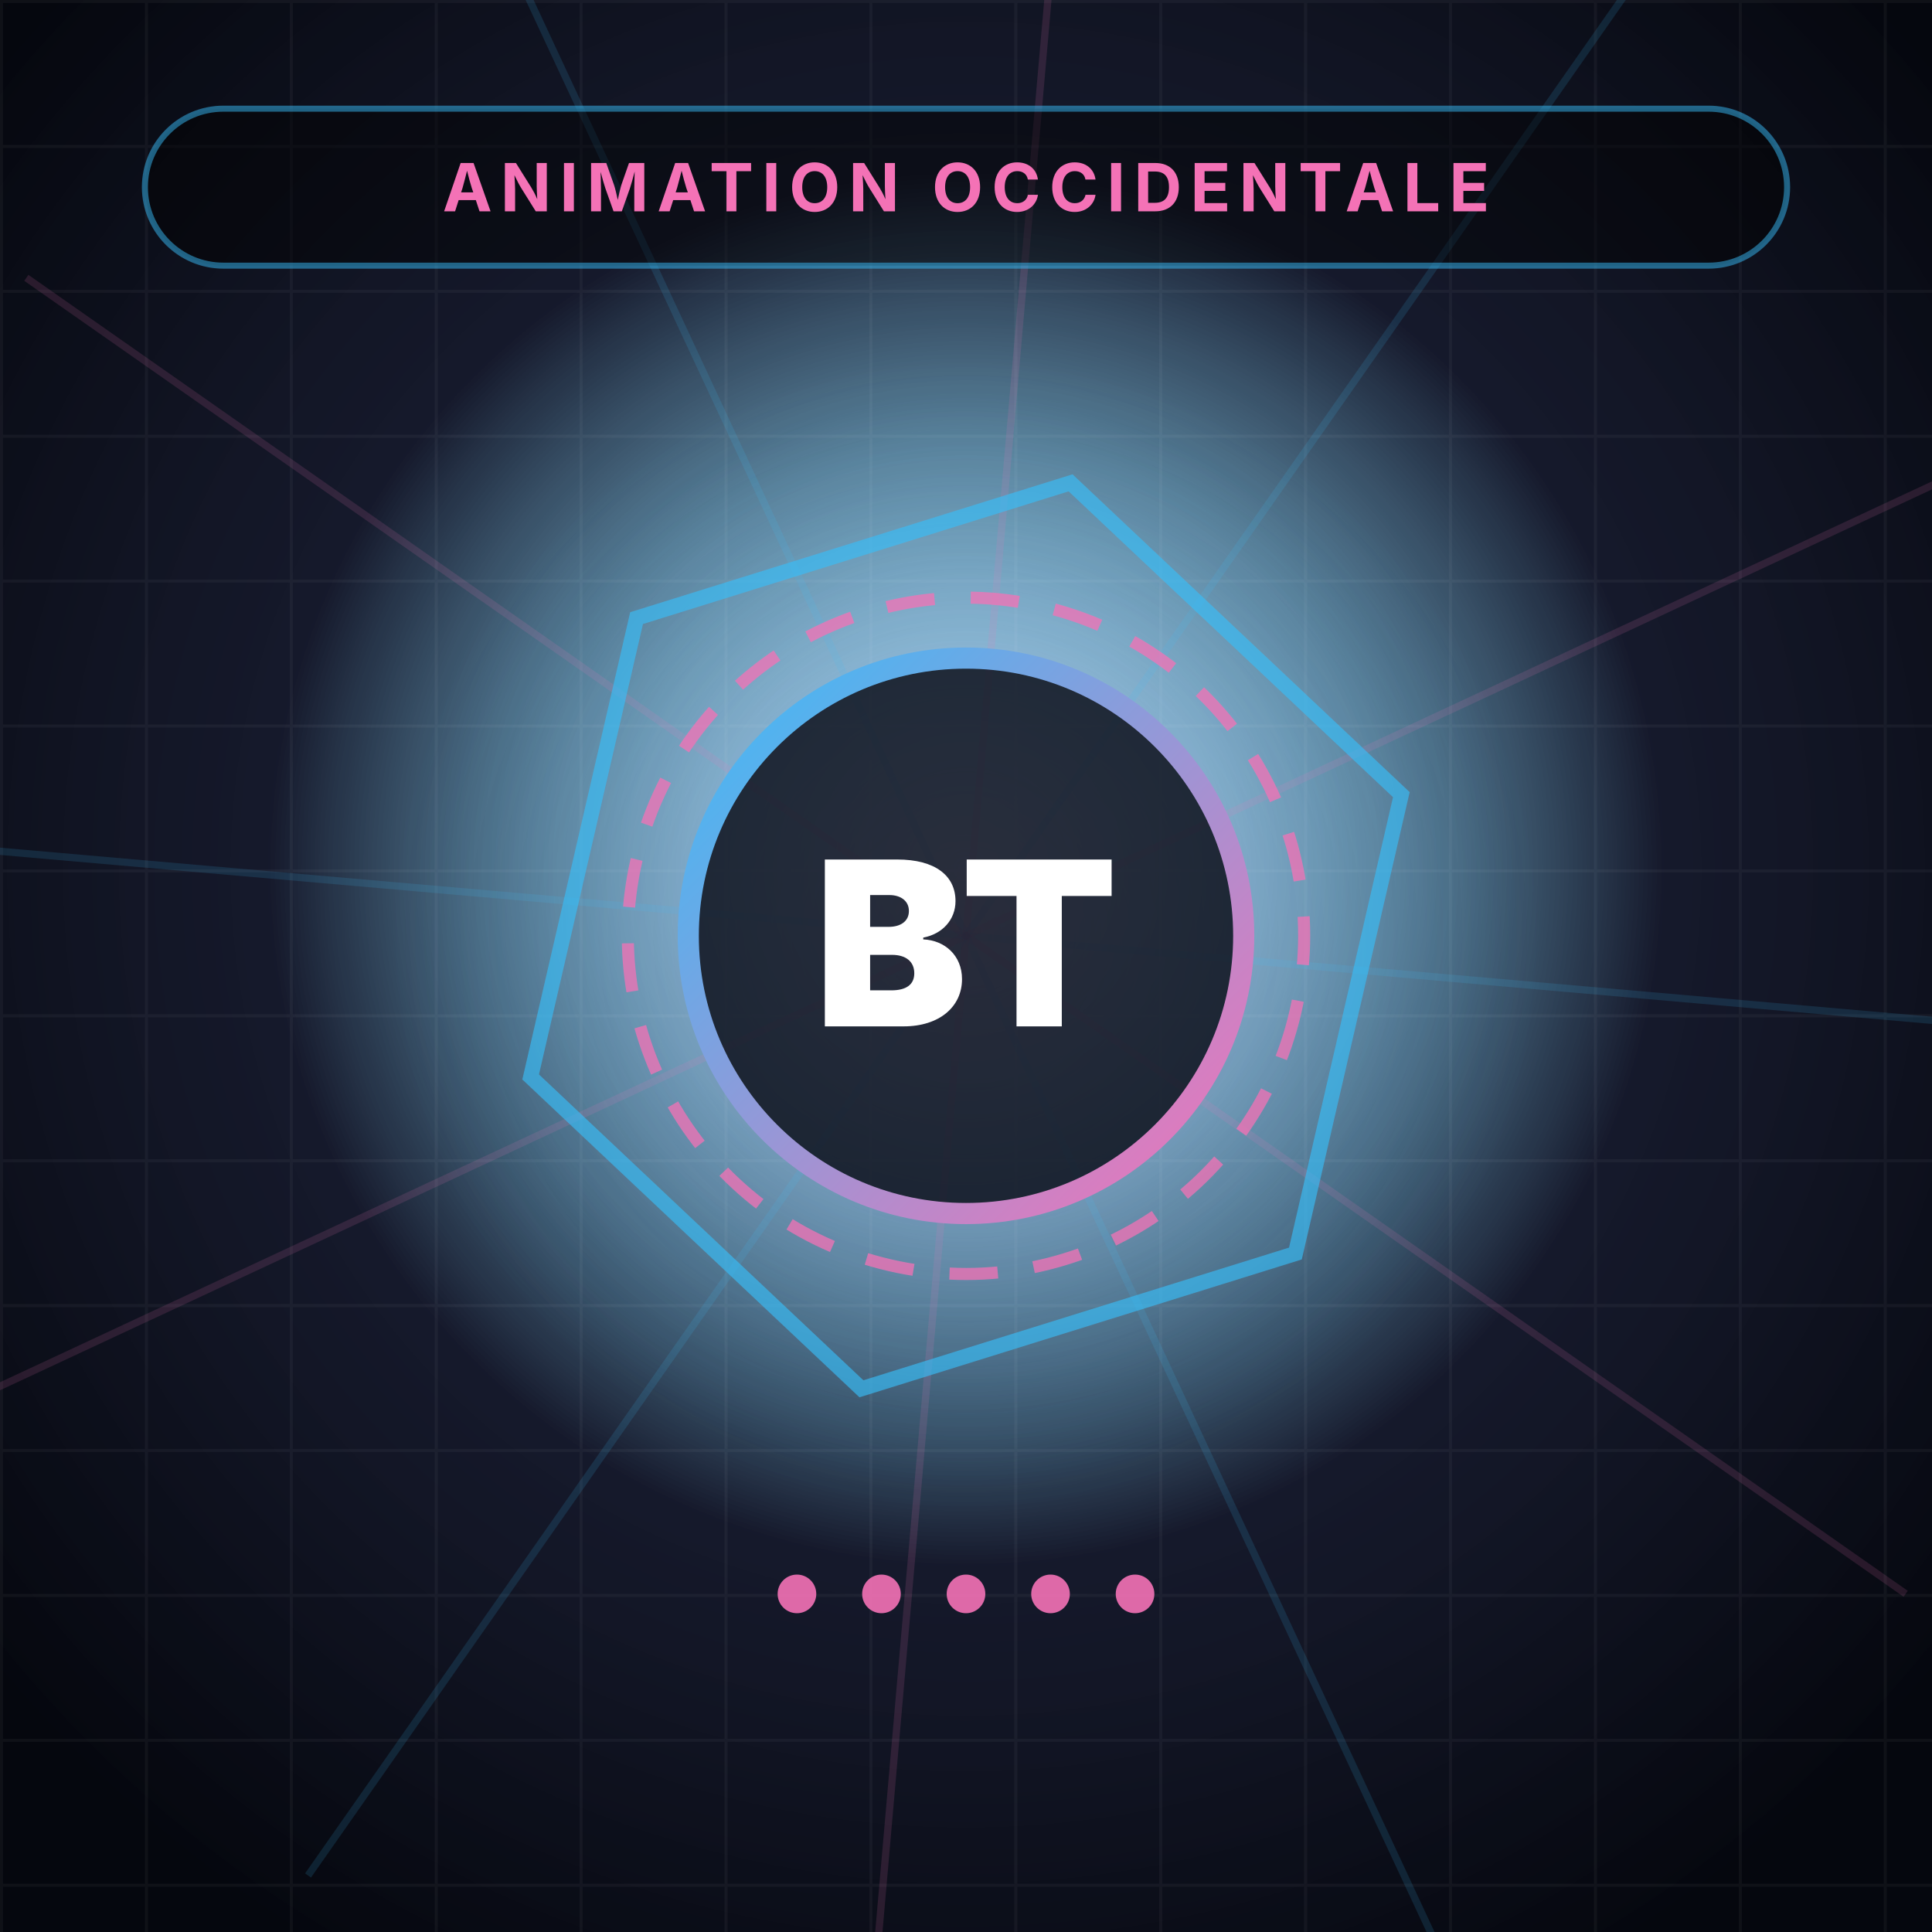
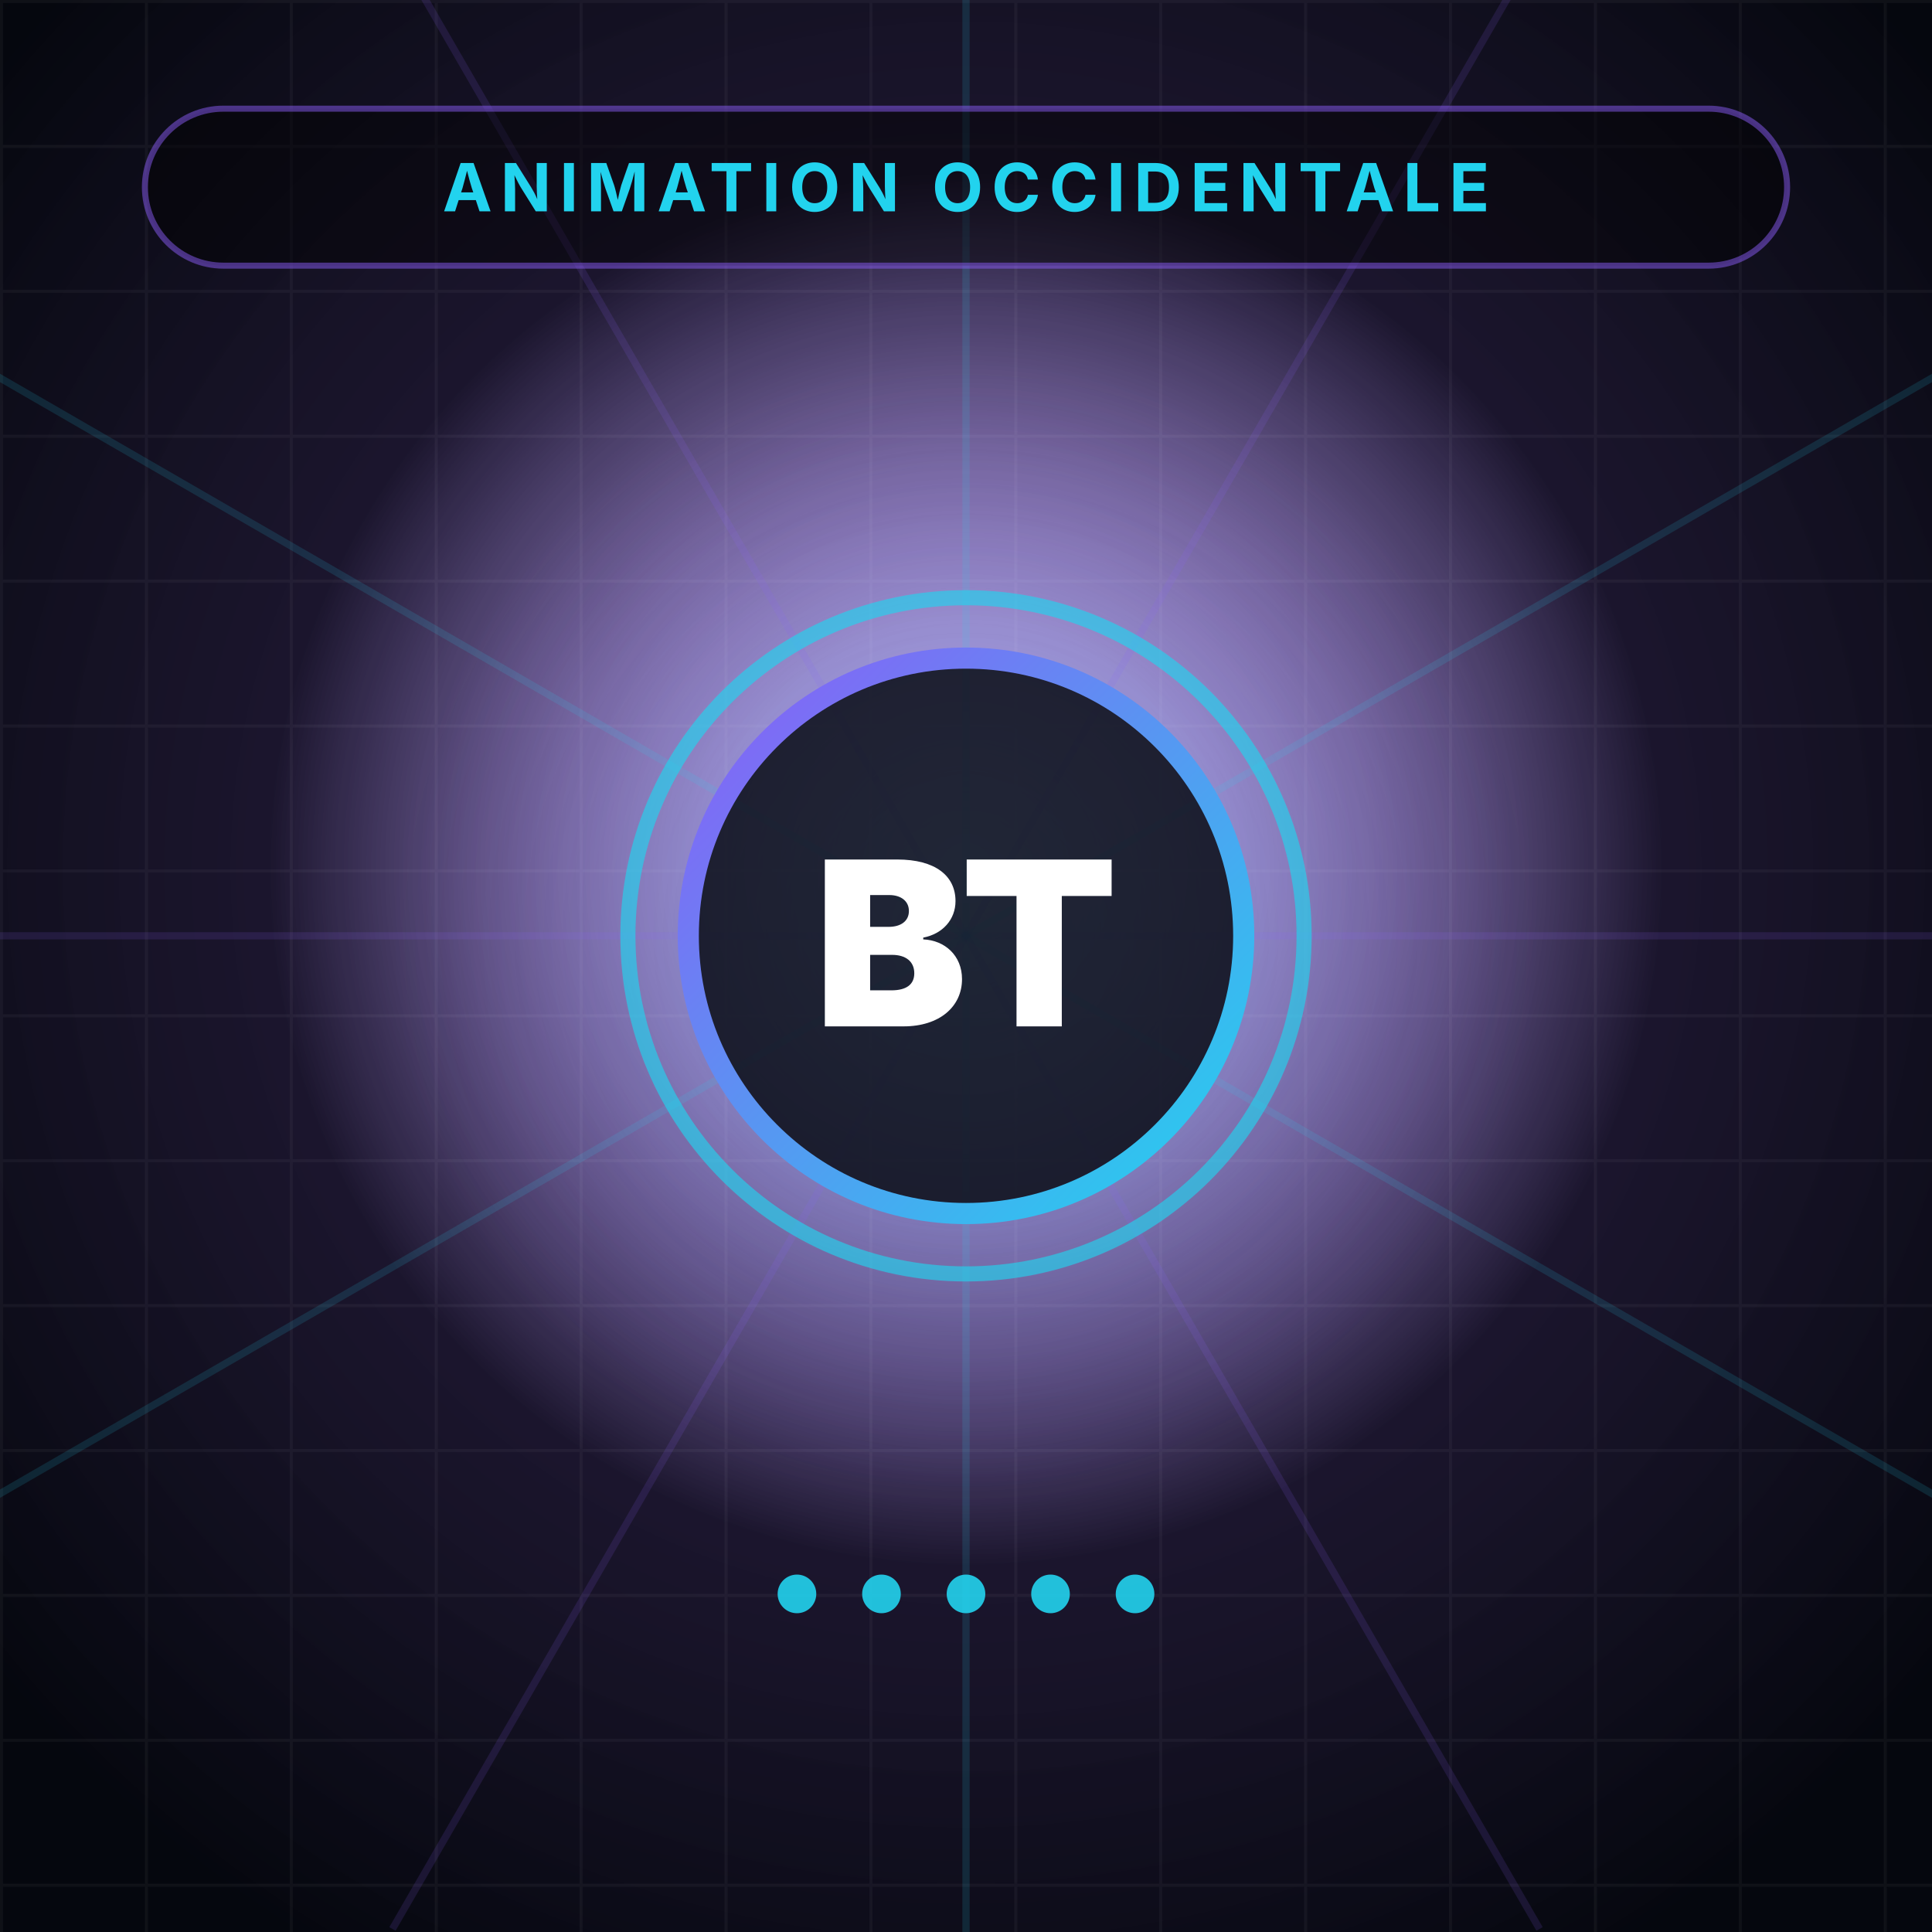
<svg xmlns="http://www.w3.org/2000/svg" viewBox="0 0 320 320" width="320" height="320">
  <defs>
    <radialGradient id="bgGrad" cx="50%" cy="45%" r="65%">
-       <stop offset="0%" stop-color="#38bdf8" stop-opacity="0.34" />
-       <stop offset="55%" stop-color="#0d1124" stop-opacity="0.96" />
+       <stop offset="0%" stop-color="#8b5cf6" stop-opacity="0.36" />
+       <stop offset="55%" stop-color="#130d26" stop-opacity="0.96" />
      <stop offset="100%" stop-color="#05070e" stop-opacity="1" />
    </radialGradient>
    <radialGradient id="glow" cx="50%" cy="50%" r="50%">
-       <stop offset="0%" stop-color="#f472b6" stop-opacity="0.7" />
-       <stop offset="100%" stop-color="#38bdf8" stop-opacity="0" />
+       <stop offset="0%" stop-color="#22d3ee" stop-opacity="0.7" />
+       <stop offset="100%" stop-color="#8b5cf6" stop-opacity="0" />
    </radialGradient>
    <linearGradient id="badgeGrad" x1="0%" y1="0%" x2="100%" y2="100%">
-       <stop offset="0%" stop-color="#38bdf8" />
-       <stop offset="100%" stop-color="#f472b6" />
+       <stop offset="0%" stop-color="#8b5cf6" />
+       <stop offset="100%" stop-color="#22d3ee" />
    </linearGradient>
    <pattern id="grid" width="24" height="24" patternUnits="userSpaceOnUse">
      <path d="M 24 0 L 0 0 0 24" fill="none" stroke="#ffffff" stroke-opacity="0.04" stroke-width="1" />
    </pattern>
  </defs>
  <rect width="320" height="320" fill="url(#bgGrad)" />
  <rect width="320" height="320" fill="url(#grid)" />
-   <g transform="rotate(-8 160 155)">
-     <line x1="160" y1="155" x2="345.13" y2="197.741" stroke="#38bdf8" stroke-width="1.2" opacity="0.14" />
-     <line x1="160" y1="155" x2="298.957" y2="284.58" stroke="#f472b6" stroke-width="1.2" opacity="0.14" />
-     <line x1="160" y1="155" x2="215.551" y2="336.698" stroke="#38bdf8" stroke-width="1.2" opacity="0.14" />
-     <line x1="160" y1="155" x2="117.259" y2="340.13" stroke="#f472b6" stroke-width="1.2" opacity="0.14" />
-     <line x1="160" y1="155" x2="30.42" y2="293.957" stroke="#38bdf8" stroke-width="1.2" opacity="0.14" />
-     <line x1="160" y1="155" x2="-21.698" y2="210.551" stroke="#f472b6" stroke-width="1.2" opacity="0.14" />
-     <line x1="160" y1="155" x2="-25.13" y2="112.259" stroke="#38bdf8" stroke-width="1.2" opacity="0.14" />
-     <line x1="160" y1="155" x2="21.043" y2="25.42" stroke="#f472b6" stroke-width="1.2" opacity="0.14" />
-     <line x1="160" y1="155" x2="104.449" y2="-26.698" stroke="#38bdf8" stroke-width="1.2" opacity="0.14" />
-     <line x1="160" y1="155" x2="202.741" y2="-30.13" stroke="#f472b6" stroke-width="1.2" opacity="0.14" />
-     <line x1="160" y1="155" x2="289.58" y2="16.043" stroke="#38bdf8" stroke-width="1.2" opacity="0.14" />
-     <line x1="160" y1="155" x2="341.698" y2="99.449" stroke="#f472b6" stroke-width="1.2" opacity="0.14" />
+   <g transform="rotate(0 160 155)">
+     <line x1="160" y1="155" x2="350.0" y2="155.0" stroke="#8b5cf6" stroke-width="1.2" opacity="0.14" />
+     <line x1="160" y1="155" x2="324.5" y2="250.0" stroke="#22d3ee" stroke-width="1.2" opacity="0.14" />
+     <line x1="160" y1="155" x2="255.0" y2="319.5" stroke="#8b5cf6" stroke-width="1.2" opacity="0.14" />
+     <line x1="160" y1="155" x2="160.0" y2="345.0" stroke="#22d3ee" stroke-width="1.2" opacity="0.14" />
+     <line x1="160" y1="155" x2="65.0" y2="319.5" stroke="#8b5cf6" stroke-width="1.2" opacity="0.14" />
+     <line x1="160" y1="155" x2="-4.5" y2="250.0" stroke="#22d3ee" stroke-width="1.2" opacity="0.14" />
+     <line x1="160" y1="155" x2="-30.0" y2="155.0" stroke="#8b5cf6" stroke-width="1.2" opacity="0.14" />
+     <line x1="160" y1="155" x2="-4.5" y2="60.0" stroke="#22d3ee" stroke-width="1.2" opacity="0.14" />
+     <line x1="160" y1="155" x2="65.0" y2="-9.5" stroke="#8b5cf6" stroke-width="1.2" opacity="0.14" />
+     <line x1="160" y1="155" x2="160.0" y2="-35.0" stroke="#22d3ee" stroke-width="1.2" opacity="0.14" />
+     <line x1="160" y1="155" x2="255.0" y2="-9.5" stroke="#8b5cf6" stroke-width="1.2" opacity="0.14" />
+     <line x1="160" y1="155" x2="324.5" y2="60.0" stroke="#22d3ee" stroke-width="1.2" opacity="0.14" />
  </g>
  <circle cx="160" cy="155" r="95" fill="url(#glow)" opacity="0.35" />
-   <g transform="rotate(13 160 155)">
-     <polygon points="160,78 225,116 225,194 160,232 95,194 95,116" fill="none" stroke="#38bdf8" stroke-width="2.5" opacity="0.65" />
-     <circle cx="160" cy="155" r="56" fill="none" stroke="#f472b6" stroke-width="2" stroke-dasharray="8 6" opacity="0.75" />
-   </g>
-   <circle cx="160" cy="155" r="46" fill="#090c16" fill-opacity="0.82" stroke="url(#badgeGrad)" stroke-width="3.5" />
+   <circle cx="160" cy="155" r="56" fill="none" stroke="#22d3ee" stroke-width="2.5" opacity="0.65" />
+   <circle cx="160" cy="155" r="46" fill="#090c16" fill-opacity="0.85" stroke="url(#badgeGrad)" stroke-width="3.5" />
  <text x="160" y="170" text-anchor="middle" font-family="system-ui, -apple-system, 'Segoe UI', sans-serif" font-weight="900" font-size="38" letter-spacing="1" fill="#ffffff">BT</text>
-   <rect x="24" y="18" width="272" height="26" rx="13" fill="#000000" fill-opacity="0.45" stroke="#38bdf8" stroke-opacity="0.5" />
-   <text x="160" y="35" text-anchor="middle" font-family="system-ui, -apple-system, 'Segoe UI', sans-serif" font-weight="700" font-size="11" letter-spacing="1.4" fill="#f472b6">ANIMATION OCCIDENTALE</text>
-   <circle cx="132" cy="264" r="3.2" fill="#f472b6" opacity="0.9" />
-   <circle cx="146" cy="264" r="3.2" fill="#f472b6" opacity="0.9" />
-   <circle cx="160" cy="264" r="3.2" fill="#f472b6" opacity="0.9" />
-   <circle cx="174" cy="264" r="3.2" fill="#f472b6" opacity="0.9" />
-   <circle cx="188" cy="264" r="3.2" fill="#f472b6" opacity="0.9" />
+   <rect x="24" y="18" width="272" height="26" rx="13" fill="#000000" fill-opacity="0.45" stroke="#8b5cf6" stroke-opacity="0.5" />
+   <text x="160" y="35" text-anchor="middle" font-family="system-ui, -apple-system, 'Segoe UI', sans-serif" font-weight="700" font-size="11" letter-spacing="1.4" fill="#22d3ee">ANIMATION OCCIDENTALE</text>
+   <circle cx="132.0" cy="264" r="3.2" fill="#22d3ee" opacity="0.9" />
+   <circle cx="146.0" cy="264" r="3.2" fill="#22d3ee" opacity="0.9" />
+   <circle cx="160.0" cy="264" r="3.2" fill="#22d3ee" opacity="0.9" />
+   <circle cx="174.0" cy="264" r="3.2" fill="#22d3ee" opacity="0.9" />
+   <circle cx="188.0" cy="264" r="3.2" fill="#22d3ee" opacity="0.9" />
</svg>
